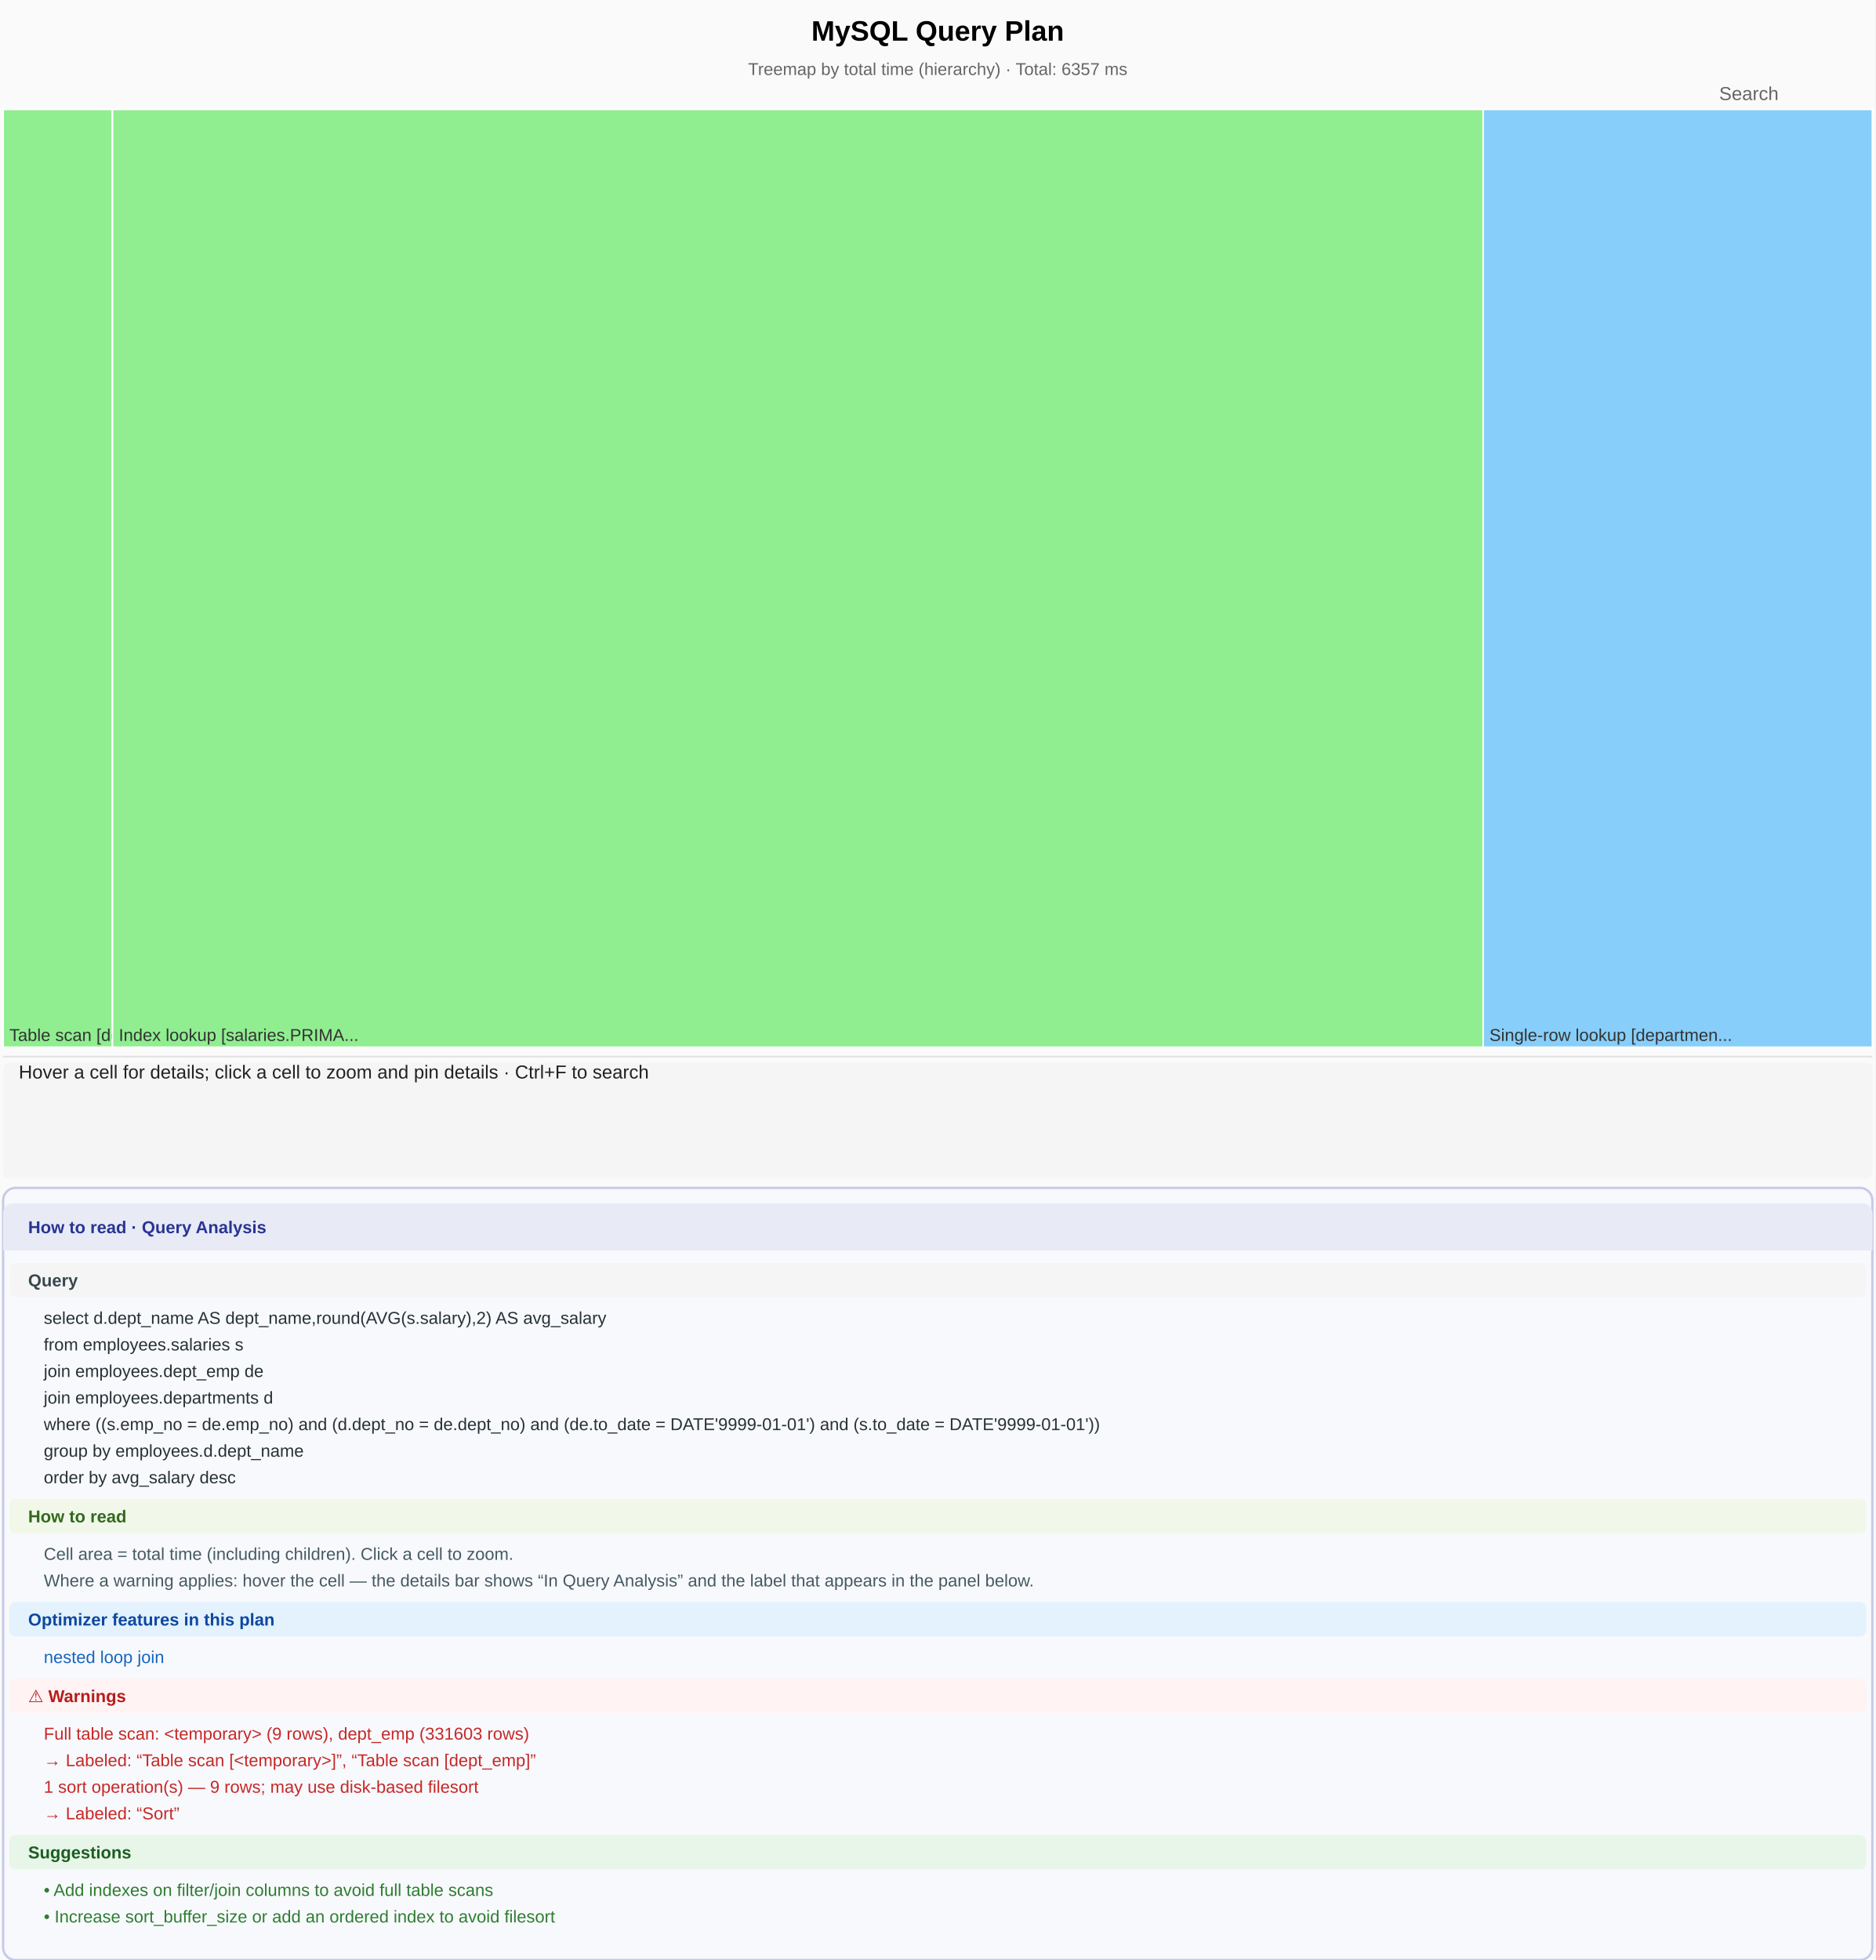
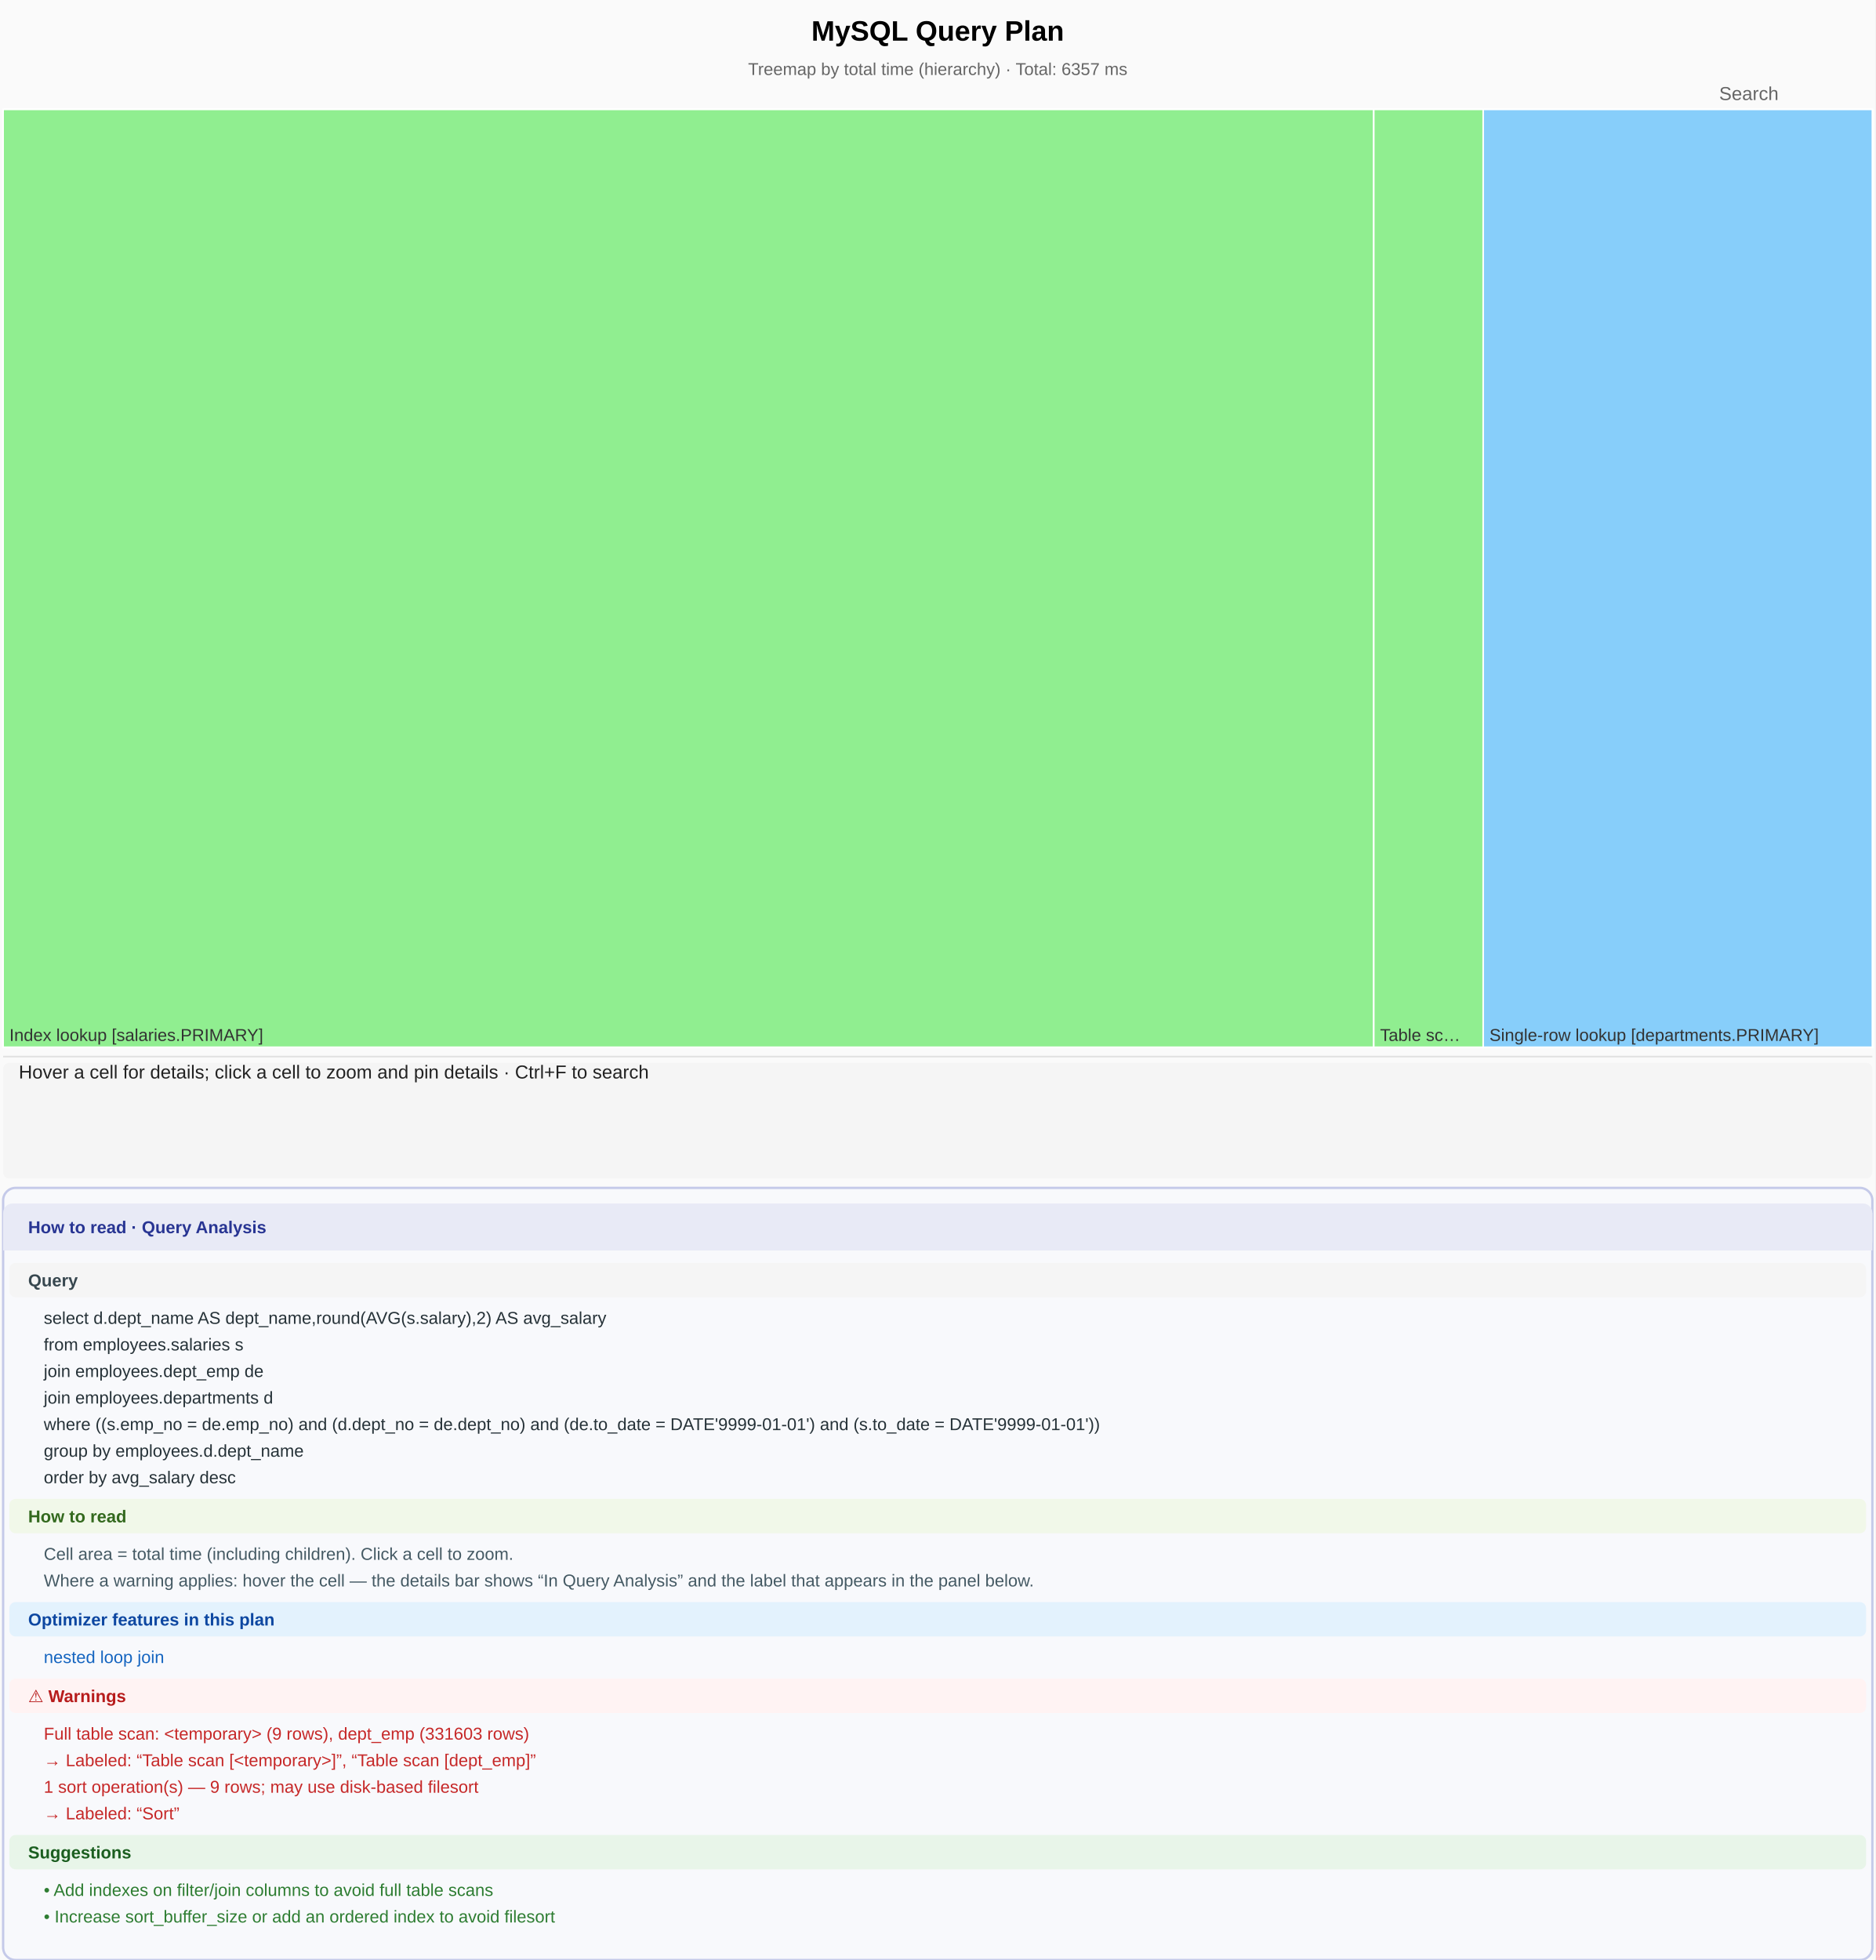
<svg xmlns="http://www.w3.org/2000/svg" version="1.1" width="1200" height="1254" viewBox="0 0 1200 1254" style="max-width: 100%; height: auto;">
  <style>
  text { font-family: Arial, sans-serif; font-size: 11px; }
  .title { font-size: 18px; font-weight: bold; }
  .subtitle { font-size: 11px; fill: #666; }
  .treemap-cell { stroke: #fff; stroke-width: 1; cursor: pointer; }
  .treemap-cell:hover { opacity: 0.9; stroke: #333; stroke-width: 1.5; }
  .treemap-cell.in-query-analysis:hover { stroke: #c62828; stroke-width: 2.5; }
-   .treemap-cell.highlight { stroke: rgb(230,0,230); stroke-width: 2; }
+   .treemap-cell.highlight { stroke: rgb(210,140,210); stroke-width: 1.5; }
+   .treemap-cell.highlight-active { stroke: rgb(230,0,230); stroke-width: 3; }
  .treemap-cell.zoomed { stroke: #111; stroke-width: 2; }
  #unzoom, #search { font-size: 12px; fill: #666; cursor: pointer; }
  #unzoom:hover, #search:hover { fill: #111; }
  #unzoom.hide { display: none; }
  .details-line { font-size: 12px; fill: #222; user-select: text; -webkit-user-select: text; }
  .details-line.dim { fill: #999; }
</style>
  <rect width="100%" height="100%" fill="#fafafa" />
  <text x="600.0" y="26" text-anchor="middle" class="title">MySQL Query Plan</text>
  <text x="600.0" y="48" text-anchor="middle" class="subtitle">Treemap by total time (hierarchy)  ·  Total: 6357 ms</text>
  <text id="unzoom" class="hide" x="2" y="64" text-anchor="start">Reset Zoom</text>
  <text id="breadcrumb" x="600.0" y="64" text-anchor="middle" class="subtitle" />
  <text id="search" x="1138" y="64" text-anchor="end">Search</text>
  <g id="zoomable">
    <rect id="cell-0" class="treemap-cell in-query-analysis" x="2" y="70" width="1196" height="600" fill="rgb(255,99,71)" data-x="2" data-y="70" data-w="1196" data-h="600" data-label="Sort" data-info="Sort  ·  Self: 0.067 ms | Total: 6357 ms  ·  Rows: 9 | Loops: 1  ·  ⚠ In Query Analysis: 1 sort operation(s) — 9 rows; may use disk-based filesort" data-analysis-msg="1 sort operation(s) — 9 rows; may use disk-based filesort" data-teach-index="0" />
    <text x="6" y="666" fill="#333" font-size="10" pointer-events="none">Sort</text>
    <rect id="cell-1" class="treemap-cell in-query-analysis" x="2" y="70" width="1196" height="600" fill="rgb(255,160,122)" data-x="2" data-y="70" data-w="1196" data-h="600" data-label="Table scan [&lt;temporary&gt;]" data-info="Table scan [&lt;temporary&gt;]  ·  Self: 0.004 ms | Total: 6357 ms  ·  Rows: 9 | Loops: 1  ·  Table: &lt;temporary&gt;  ·  ⚠ In Query Analysis: Full table scan: &lt;temporary&gt; (9 rows), dept_emp (331603 rows)" data-analysis-msg="Full table scan: &lt;temporary&gt; (9 rows), dept_emp (331603 rows)" data-teach-index="1" />
    <text x="6" y="666" fill="#333" font-size="10" pointer-events="none">Table scan [&lt;temporary&gt;]</text>
    <rect id="cell-2" class="treemap-cell" x="2" y="70" width="1196" height="600" fill="rgb(255,218,185)" data-x="2" data-y="70" data-w="1196" data-h="600" data-label="Aggregate" data-info="Aggregate  ·  Self: 732 ms | Total: 6357 ms  ·  Rows: 9 | Loops: 1" data-teach-index="2" />
    <text x="6" y="666" fill="#333" font-size="10" pointer-events="none">Aggregate</text>
    <rect id="cell-3" class="treemap-cell" x="2" y="70" width="1196" height="600" fill="rgb(176,224,230)" data-x="2" data-y="70" data-w="1196" data-h="600" data-label="Nested loop inner join" data-info="Nested loop inner join  ·  Self: 94 ms | Total: 5625 ms  ·  Rows: 240124 | Loops: 1" data-teach-index="3" />
    <text x="6" y="666" fill="#333" font-size="10" pointer-events="none">Nested loop inner join</text>
    <rect id="cell-4" class="treemap-cell" x="2" y="70" width="947" height="600" fill="rgb(135,206,250)" data-x="2" data-y="70" data-w="947" data-h="600" data-label="Nested loop inner join" data-info="Nested loop inner join  ·  Self: 89 ms | Total: 4378 ms  ·  Rows: 240124 | Loops: 1" data-teach-index="3" />
    <text x="6" y="666" fill="#333" font-size="10" pointer-events="none">Nested loop inner join</text>
-     <rect id="cell-5" class="treemap-cell" x="2" y="70" width="70" height="600" fill="rgb(173,216,230)" data-x="2" data-y="70" data-w="70" data-h="600" data-label="Filter: ((de.to_date = DATE'9999-01-01'))" data-info="Filter: ((de.to_date = DATE'9999-01-01'))  ·  Self: 108 ms | Total: 319 ms  ·  Rows: 240124 | Loops: 1" data-teach-index="4" />
-     <text x="6" y="666" fill="#333" font-size="10" pointer-events="none">Filter: ((de.to_date = DATE'...</text>
-     <rect id="cell-6" class="treemap-cell in-query-analysis" x="2" y="70" width="70" height="600" fill="rgb(144,238,144)" data-x="2" data-y="70" data-w="70" data-h="600" data-label="Table scan [dept_emp]" data-info="Table scan [dept_emp]  ·  Self: 211 ms | Total: 211 ms  ·  Rows: 331603 | Loops: 1  ·  Table: dept_emp  ·  ⚠ In Query Analysis: Full table scan: &lt;temporary&gt; (9 rows), dept_emp (331603 rows)" data-analysis-msg="Full table scan: &lt;temporary&gt; (9 rows), dept_emp (331603 rows)" data-teach-index="5" />
-     <text x="6" y="666" fill="#333" font-size="10" pointer-events="none">Table scan [dept_emp]</text>
-     <rect id="cell-7" class="treemap-cell" x="72" y="70" width="877" height="600" fill="rgb(173,216,230)" data-x="72" data-y="70" data-w="877" data-h="600" data-label="Filter: ((s.to_date = DATE'9999-01-01'))" data-info="Filter: ((s.to_date = DATE'9999-01-01'))  ·  Self: 402 ms | Total: 3970 ms  ·  Rows: 1 | Loops: 240124" data-teach-index="6" />
-     <text x="76" y="666" fill="#333" font-size="10" pointer-events="none">Filter: ((s.to_date = DATE'9...</text>
-     <rect id="cell-8" class="treemap-cell" x="72" y="70" width="877" height="600" fill="rgb(144,238,144)" data-x="72" data-y="70" data-w="877" data-h="600" data-label="Index lookup [salaries.PRIMARY]" data-info="Index lookup [salaries.PRIMARY]  ·  Self: 3568 ms | Total: 3568 ms  ·  Rows: 11 | Loops: 240124  ·  Table: salaries  ·  Index: PRIMARY" data-teach-index="7" />
-     <text x="76" y="666" fill="#333" font-size="10" pointer-events="none">Index lookup [salaries.PRIMA...</text>
+     <rect id="cell-5" class="treemap-cell" x="2" y="70" width="877" height="600" fill="rgb(173,216,230)" data-x="2" data-y="70" data-w="877" data-h="600" data-label="Filter: ((s.to_date = DATE'9999-01-01'))" data-info="Filter: ((s.to_date = DATE'9999-01-01'))  ·  Self: 402 ms | Total: 3970 ms  ·  Rows: 1 | Loops: 240124" data-teach-index="6" />
+     <text x="6" y="666" fill="#333" font-size="10" pointer-events="none">Filter: ((s.to_date = DATE'9999-01-01'))</text>
+     <rect id="cell-6" class="treemap-cell" x="2" y="70" width="877" height="600" fill="rgb(144,238,144)" data-x="2" data-y="70" data-w="877" data-h="600" data-label="Index lookup [salaries.PRIMARY]" data-info="Index lookup [salaries.PRIMARY]  ·  Self: 3568 ms | Total: 3568 ms  ·  Rows: 11 | Loops: 240124  ·  Table: salaries  ·  Index: PRIMARY" data-teach-index="7" />
+     <text x="6" y="666" fill="#333" font-size="10" pointer-events="none">Index lookup [salaries.PRIMARY]</text>
+     <rect id="cell-7" class="treemap-cell" x="879" y="70" width="70" height="600" fill="rgb(173,216,230)" data-x="879" data-y="70" data-w="70" data-h="600" data-label="Filter: ((de.to_date = DATE'9999-01-01'))" data-info="Filter: ((de.to_date = DATE'9999-01-01'))  ·  Self: 108 ms | Total: 319 ms  ·  Rows: 240124 | Loops: 1" data-teach-index="4" />
+     <text x="883" y="666" fill="#333" font-size="10" pointer-events="none">Filt…1'))</text>
+     <rect id="cell-8" class="treemap-cell in-query-analysis" x="879" y="70" width="70" height="600" fill="rgb(144,238,144)" data-x="879" data-y="70" data-w="70" data-h="600" data-label="Table scan [dept_emp]" data-info="Table scan [dept_emp]  ·  Self: 211 ms | Total: 211 ms  ·  Rows: 331603 | Loops: 1  ·  Table: dept_emp  ·  ⚠ In Query Analysis: Full table scan: &lt;temporary&gt; (9 rows), dept_emp (331603 rows)" data-analysis-msg="Full table scan: &lt;temporary&gt; (9 rows), dept_emp (331603 rows)" data-teach-index="5" />
+     <text x="883" y="666" fill="#333" font-size="10" pointer-events="none">Table sc…</text>
    <rect id="cell-9" class="treemap-cell" x="949" y="70" width="249" height="600" fill="rgb(135,206,250)" data-x="949" data-y="70" data-w="249" data-h="600" data-label="Single-row lookup [departments.PRIMARY]" data-info="Single-row lookup [departments.PRIMARY]  ·  Self: 1153 ms | Total: 1153 ms  ·  Rows: 1 | Loops: 240124  ·  Table: departments  ·  Index: PRIMARY" data-teach-index="8" />
-     <text x="953" y="666" fill="#333" font-size="10" pointer-events="none">Single-row lookup [departmen...</text>
+     <text x="953" y="666" fill="#333" font-size="10" pointer-events="none">Single-row lookup [departments.PRIMARY]</text>
  </g>
  <line x1="2" y1="676" x2="1198" y2="676" stroke="#e0e0e0" stroke-width="1" />
  <rect x="2" y="680" width="1196" height="74" fill="#f5f5f5" rx="4" />
  <text id="details-l0" x="12" y="690" text-anchor="start" class="details-line">Hover a cell for details; click a cell to zoom and pin details  ·  Ctrl+F to search</text>
  <text id="details-l1" x="12" y="704" text-anchor="start" class="details-line" />
  <text id="details-l2" x="12" y="718" text-anchor="start" class="details-line" />
  <text id="details-l3" x="12" y="732" text-anchor="start" class="details-line" />
  <text id="details-l4" x="12" y="746" text-anchor="start" class="details-line" />
  <rect x="2" y="760" width="1196" height="494" fill="#f8f9fc" stroke="#c5cae9" stroke-width="1.5" rx="8" />
  <rect x="2" y="770" width="1196" height="30" fill="#e8eaf6" rx="6" />
  <rect x="2" y="776" width="1196" height="24" fill="#e8eaf6" />
  <text x="18" y="789" font-family="Arial,sans-serif" font-size="13" font-weight="bold" fill="#283593">How to read · Query Analysis</text>
  <rect x="6" y="808" width="1188" height="22" fill="#f5f5f5" rx="4" />
  <text x="18" y="823" font-family="Arial,sans-serif" font-size="11" font-weight="bold" fill="#37474f">Query</text>
  <text x="28" y="847" font-family="Courier New,Courier,monospace" font-size="11" fill="#263238">select d.dept_name AS dept_name,round(AVG(s.salary),2) AS avg_salary</text>
  <text x="28" y="864" font-family="Courier New,Courier,monospace" font-size="11" fill="#263238">from employees.salaries s</text>
  <text x="28" y="881" font-family="Courier New,Courier,monospace" font-size="11" fill="#263238">  join employees.dept_emp de</text>
  <text x="28" y="898" font-family="Courier New,Courier,monospace" font-size="11" fill="#263238">  join employees.departments d</text>
  <text x="28" y="915" font-family="Courier New,Courier,monospace" font-size="11" fill="#263238">where ((s.emp_no = de.emp_no) and (d.dept_no = de.dept_no) and (de.to_date = DATE'9999-01-01') and (s.to_date = DATE'9999-01-01'))</text>
  <text x="28" y="932" font-family="Courier New,Courier,monospace" font-size="11" fill="#263238">group by employees.d.dept_name</text>
  <text x="28" y="949" font-family="Courier New,Courier,monospace" font-size="11" fill="#263238">order by avg_salary desc</text>
  <rect x="6" y="959" width="1188" height="22" fill="#f1f8e9" rx="4" />
  <text x="18" y="974" font-family="Arial,sans-serif" font-size="11" font-weight="bold" fill="#33691e">How to read</text>
  <text x="28" y="998" font-family="Arial,sans-serif" font-size="11" fill="#455a64">Cell area = total time (including children). Click a cell to zoom.</text>
  <text x="28" y="1015" font-family="Arial,sans-serif" font-size="11" fill="#455a64">Where a warning applies: hover the cell — the details bar shows “In Query Analysis” and the label that appears in the panel below.</text>
  <rect x="6" y="1025" width="1188" height="22" fill="#e3f2fd" rx="4" />
  <text x="18" y="1040" font-family="Arial,sans-serif" font-size="11" font-weight="bold" fill="#0d47a1">Optimizer features in this plan</text>
  <text x="28" y="1064" font-family="Arial,sans-serif" font-size="11" fill="#1565c0">nested loop join</text>
  <rect x="6" y="1074" width="1188" height="22" fill="#fff3f3" rx="4" />
  <text x="18" y="1089" font-family="Arial,sans-serif" font-size="11" font-weight="bold" fill="#b71c1c">⚠  Warnings</text>
  <text x="28" y="1113" font-family="Arial,sans-serif" font-size="11" fill="#c62828">Full table scan: &lt;temporary&gt; (9 rows), dept_emp (331603 rows)</text>
  <text x="28" y="1130" font-family="Arial,sans-serif" font-size="11" fill="#c62828">→ Labeled: “Table scan [&lt;temporary&gt;]”, “Table scan [dept_emp]”</text>
  <text x="28" y="1147" font-family="Arial,sans-serif" font-size="11" fill="#c62828">1 sort operation(s) — 9 rows; may use disk-based filesort</text>
  <text x="28" y="1164" font-family="Arial,sans-serif" font-size="11" fill="#c62828">→ Labeled: “Sort”</text>
  <rect x="6" y="1174" width="1188" height="22" fill="#e8f5e9" rx="4" />
  <text x="18" y="1189" font-family="Arial,sans-serif" font-size="11" font-weight="bold" fill="#1b5e20">Suggestions</text>
  <text x="28" y="1213" font-family="Arial,sans-serif" font-size="11" fill="#2e7d32">•  Add indexes on filter/join columns to avoid full table scans</text>
  <text x="28" y="1230" font-family="Arial,sans-serif" font-size="11" fill="#2e7d32">•  Increase sort_buffer_size or add an ordered index to avoid filesort</text>
</svg>
